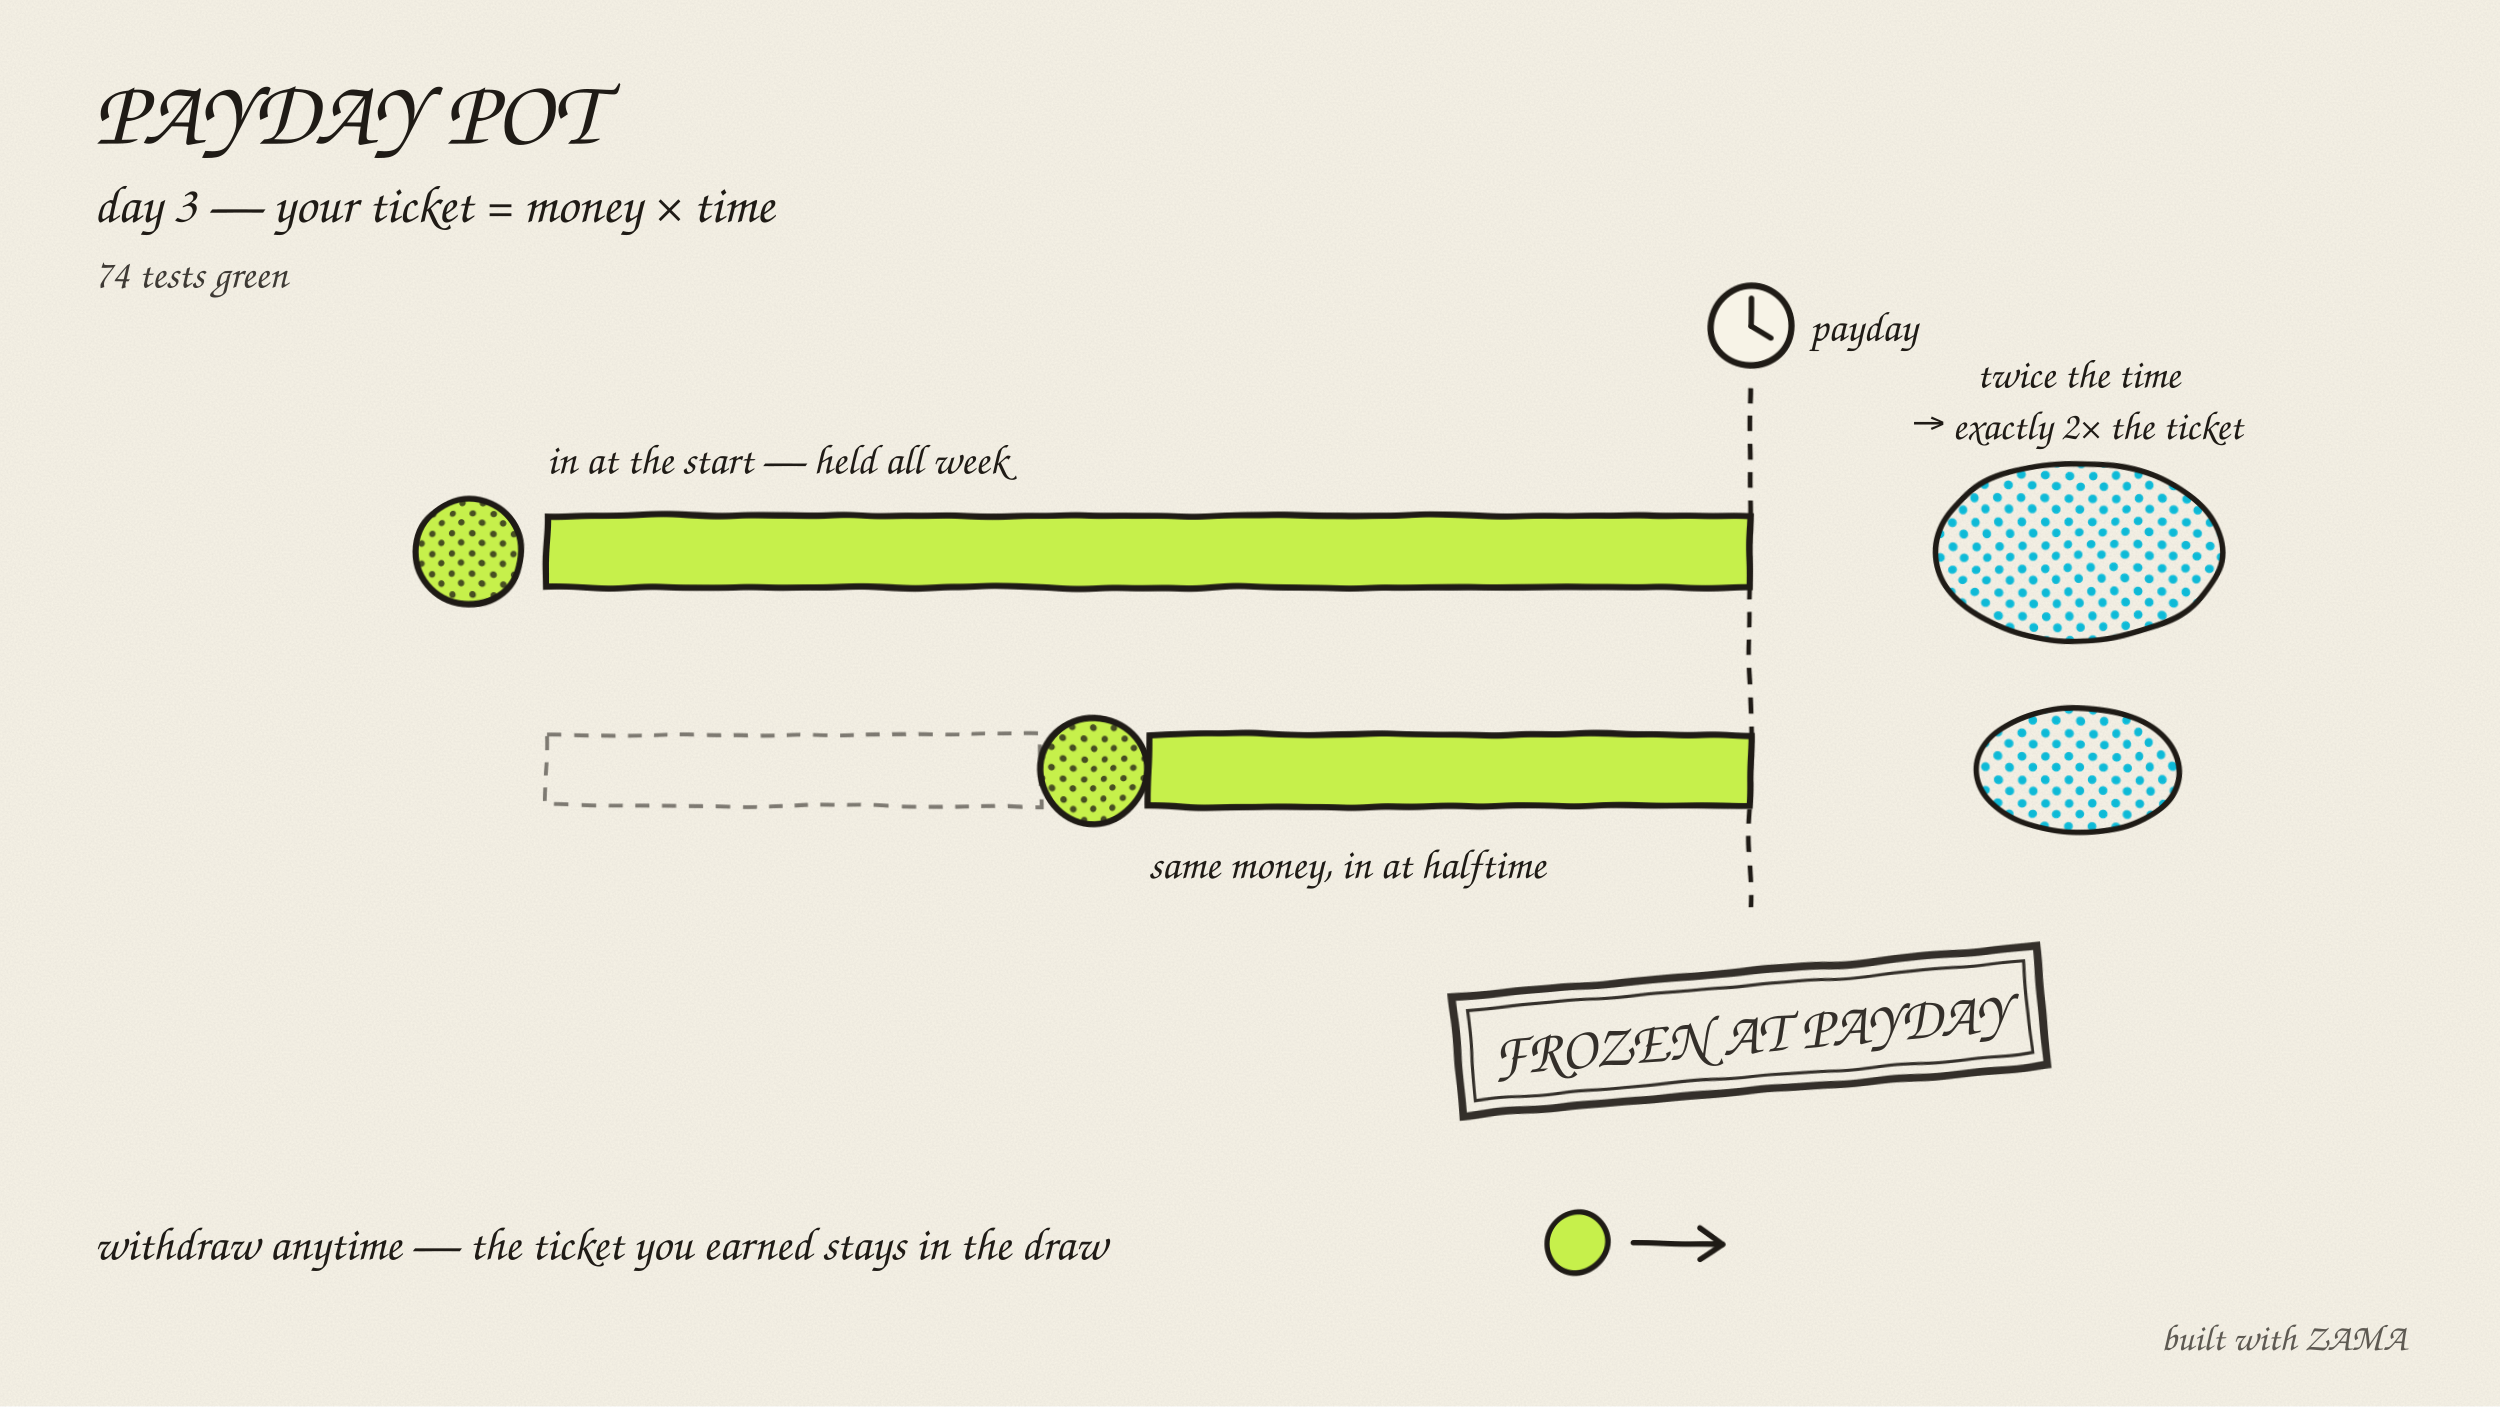
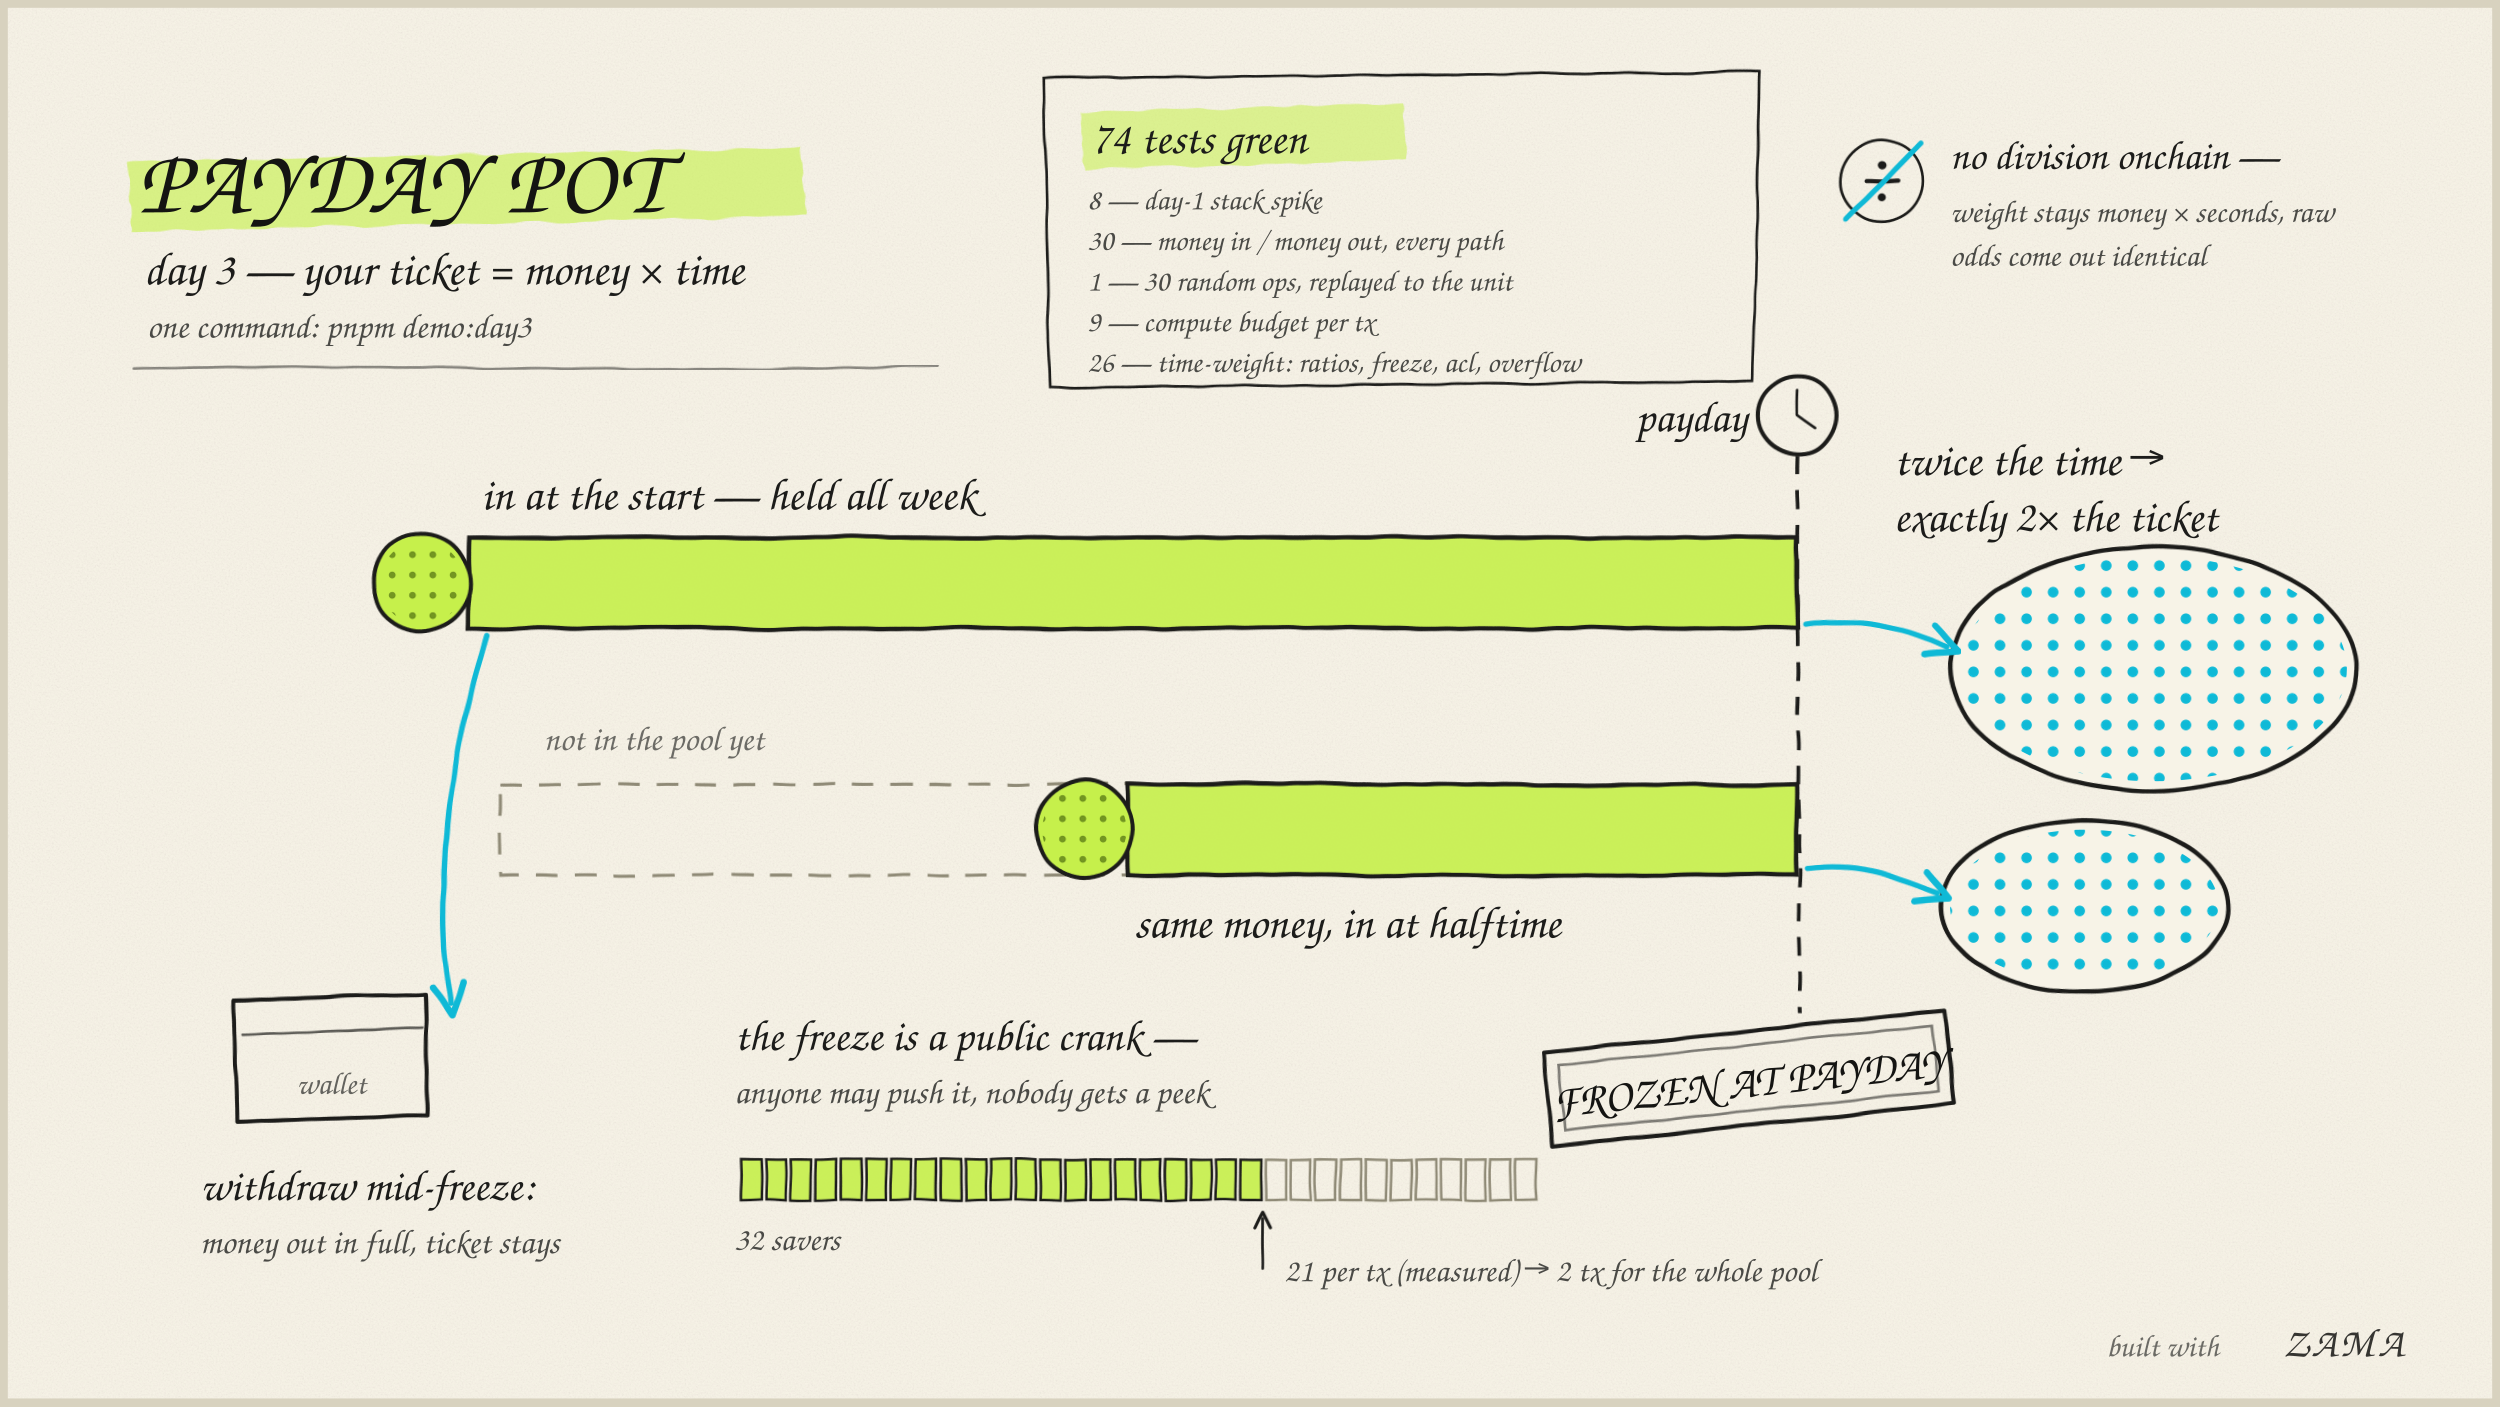
- <svg xmlns="http://www.w3.org/2000/svg" viewBox="0 0 1600 900">
+ <svg xmlns="http://www.w3.org/2000/svg" viewBox="0 0 1600 900" width="1600" height="900">
  <defs>
-     <filter id="wobble" x="-8%" y="-8%" width="116%" height="116%">
-       <feTurbulence type="fractalNoise" baseFrequency="0.018" numOctaves="2" seed="7" result="n" />
-       <feDisplacementMap in="SourceGraphic" in2="n" scale="4" />
+     <filter id="rough" x="-10%" y="-10%" width="120%" height="120%">
+       <feTurbulence type="fractalNoise" baseFrequency="0.021" numOctaves="3" seed="7" result="n" />
+       <feDisplacementMap in="SourceGraphic" in2="n" scale="3.2" xChannelSelector="R" yChannelSelector="G" />
+     </filter>
+     <filter id="rough2" x="-10%" y="-10%" width="120%" height="120%">
+       <feTurbulence type="fractalNoise" baseFrequency="0.03" numOctaves="2" seed="19" result="n" />
+       <feDisplacementMap in="SourceGraphic" in2="n" scale="2.4" xChannelSelector="R" yChannelSelector="G" />
    </filter>
    <filter id="grain">
-       <feTurbulence type="fractalNoise" baseFrequency="0.8" numOctaves="2" seed="3" />
-       <feColorMatrix type="matrix" values="0 0 0 0 0  0 0 0 0 0  0 0 0 0 0  0 0 0 0.05 0" />
+       <feTurbulence type="fractalNoise" baseFrequency="0.85" numOctaves="4" seed="3" />
+       <feColorMatrix type="saturate" values="0" />
    </filter>
-     <pattern id="inkdots" width="13" height="13" patternUnits="userSpaceOnUse">
-       <circle cx="4" cy="4" r="2.1" fill="#1f1b16" opacity="0.75" />
-       <circle cx="10" cy="10" r="2.1" fill="#1f1b16" opacity="0.75" />
+     <filter id="marker" x="-15%" y="-25%" width="130%" height="150%">
+       <feTurbulence type="fractalNoise" baseFrequency="0.04 0.09" numOctaves="2" seed="11" result="n" />
+       <feDisplacementMap in="SourceGraphic" in2="n" scale="5" xChannelSelector="R" yChannelSelector="G" />
+     </filter>
+     <pattern id="cydots" width="17" height="17" patternUnits="userSpaceOnUse">
+       <circle cx="5" cy="5" r="3.4" fill="#0FB9D6" />
    </pattern>
-     <pattern id="cyandots" width="15" height="15" patternUnits="userSpaceOnUse">
-       <circle cx="4" cy="4" r="2.8" fill="#0FB9D6" />
-       <circle cx="11" cy="11" r="2.8" fill="#0FB9D6" />
+     <pattern id="limedots" width="13" height="13" patternUnits="userSpaceOnUse">
+       <circle cx="4" cy="4" r="2.2" fill="#2f4d00" opacity="0.55" />
    </pattern>
+     <marker id="ah" viewBox="0 0 12 12" refX="7" refY="6" markerWidth="7" markerHeight="7" orient="auto-start-reverse">
+       <path d="M1 1 L11 6 L1 11" fill="none" stroke="#0FB9D6" stroke-width="2.1" stroke-linecap="round" stroke-linejoin="round" />
+     </marker>
+     <marker id="ahk" viewBox="0 0 12 12" refX="7" refY="6" markerWidth="7" markerHeight="7" orient="auto-start-reverse">
+       <path d="M1 1 L11 6 L1 11" fill="none" stroke="#1c1c1a" stroke-width="2" stroke-linecap="round" stroke-linejoin="round" />
+     </marker>
  </defs>
-   <rect x="0" y="0" width="1600" height="900" fill="#F7F3E7" />
-   <rect x="0" y="0" width="1600" height="900" filter="url(#grain)" />
-   <text x="60" y="92" font-family="Marker Felt, Comic Sans MS, cursive" font-size="60" fill="#1f1b16">PAYDAY POT</text>
-   <text x="60" y="142" font-family="Bradley Hand, Segoe Print, cursive" font-size="34" fill="#1f1b16">day 3 — your ticket = money × time</text>
-   <text x="60" y="184" font-family="Noteworthy, Segoe Print, cursive" font-size="26" fill="#1f1b16" opacity="0.85">74 tests green</text>
-   <g filter="url(#wobble)">
-     <line x1="1120" y1="248" x2="1120" y2="580" stroke="#1f1b16" stroke-width="3" stroke-dasharray="10 8" />
-     <circle cx="1120" cy="208" r="26" fill="#F7F3E7" stroke="#1f1b16" stroke-width="4" />
-     <line x1="1120" y1="208" x2="1120" y2="190" stroke="#1f1b16" stroke-width="3.5" stroke-linecap="round" />
-     <line x1="1120" y1="208" x2="1133" y2="216" stroke="#1f1b16" stroke-width="3.5" stroke-linecap="round" />
+   <style>
+     .ink   { fill:none; stroke:#1c1c1a; stroke-width:2.6; stroke-linecap:round; stroke-linejoin:round; }
+     .ink-t { fill:none; stroke:#1c1c1a; stroke-width:1.7; stroke-linecap:round; }
+     .cy    { fill:none; stroke:#0FB9D6; stroke-width:3.4; stroke-linecap:round; stroke-linejoin:round; }
+     .title { font-family:"Marker Felt","Bradley Hand","Comic Sans MS",cursive; fill:#141412; }
+     .hand  { font-family:"Bradley Hand","Noteworthy","Comic Sans MS",cursive; fill:#1c1c1a; }
+     .note  { font-family:"Noteworthy","Bradley Hand","Comic Sans MS",cursive; fill:#4a4a46; }
+   </style>
+   <rect width="1600" height="900" fill="#F7F3E7" />
+   <rect width="1600" height="900" filter="url(#grain)" opacity="0.13" style="mix-blend-mode:multiply" />
+   <rect width="1600" height="900" fill="none" stroke="#d8d2bf" stroke-width="10" />
+   <g filter="url(#marker)">
+     <path d="M82 104 L512 94 L516 138 L84 148 Z" fill="#C6F04B" opacity="0.62" />
  </g>
-   <text x="1158" y="218" font-family="Bradley Hand, Segoe Print, cursive" font-size="27" fill="#1f1b16">payday</text>
-   <text x="350" y="303" font-family="Bradley Hand, Segoe Print, cursive" font-size="27" fill="#1f1b16">in at the start — held all week</text>
-   <g filter="url(#wobble)">
-     <rect x="350" y="330" width="770" height="46" fill="#C6F04B" stroke="#1f1b16" stroke-width="4" />
-     <circle cx="300" cy="353" r="34" fill="#C6F04B" stroke="#1f1b16" stroke-width="4" />
-     <circle cx="300" cy="353" r="34" fill="url(#inkdots)" />
+   <text x="88" y="136" class="title" font-size="60" letter-spacing="1.5">PAYDAY POT</text>
+   <text x="92" y="182" class="hand" font-size="30" fill="#3d3d39">day 3 — your ticket = money × time</text>
+   <text x="94" y="216" class="note" font-size="22">one command: pnpm demo:day3</text>
+   <g filter="url(#rough2)">
+     <path d="M86 236 C 240 232, 420 240, 600 234" class="ink-t" opacity="0.5" />
  </g>
-   <g filter="url(#wobble)">
-     <rect x="350" y="470" width="316" height="46" fill="none" stroke="#1f1b16" stroke-width="2.5" stroke-dasharray="9 8" opacity="0.55" />
-     <rect x="735" y="470" width="385" height="46" fill="#C6F04B" stroke="#1f1b16" stroke-width="4" />
-     <circle cx="700" cy="493" r="34" fill="#C6F04B" stroke="#1f1b16" stroke-width="4" />
-     <circle cx="700" cy="493" r="34" fill="url(#inkdots)" />
+   <g filter="url(#rough)">
+     <path d="M668 50 L1126 46 L1122 244 L672 248 Z" class="ink-t" />
  </g>
-   <text x="735" y="562" font-family="Bradley Hand, Segoe Print, cursive" font-size="27" fill="#1f1b16">same money, in at halftime</text>
-   <text x="1330" y="248" font-family="Bradley Hand, Segoe Print, cursive" font-size="26" fill="#1f1b16" text-anchor="middle">twice the time</text>
-   <text x="1330" y="281" font-family="Bradley Hand, Segoe Print, cursive" font-size="26" fill="#1f1b16" text-anchor="middle">→ exactly 2× the ticket</text>
-   <g filter="url(#wobble)">
-     <ellipse cx="1330" cy="353" rx="92" ry="57" fill="url(#cyandots)" stroke="#1f1b16" stroke-width="3.5" />
-     <ellipse cx="1330" cy="493" rx="65" ry="40" fill="url(#cyandots)" stroke="#1f1b16" stroke-width="3.5" />
+   <g filter="url(#marker)">
+     <path d="M692 72 L898 66 L900 102 L694 108 Z" fill="#C6F04B" opacity="0.55" />
  </g>
-   <g transform="rotate(-5 1120 660)" opacity="0.9">
-     <g filter="url(#wobble)">
-       <rect x="932" y="622" width="376" height="76" fill="none" stroke="#1f1b16" stroke-width="5" />
-       <rect x="941" y="631" width="358" height="58" fill="none" stroke="#1f1b16" stroke-width="2" />
+   <text x="698" y="98" class="hand" font-size="29">74 tests green</text>
+   <text x="696" y="134" class="note" font-size="19">8 — day-1 stack spike</text>
+   <text x="696" y="160" class="note" font-size="19">30 — money in / money out, every path</text>
+   <text x="696" y="186" class="note" font-size="19">1 — 30 random ops, replayed to the unit</text>
+   <text x="696" y="212" class="note" font-size="19">9 — compute budget per tx</text>
+   <text x="696" y="238" class="note" font-size="19">26 — time-weight: ratios, freeze, acl, overflow</text>
+   <g filter="url(#rough)">
+     <circle cx="1204" cy="116" r="26" class="ink-t" />
+     <path d="M1194 116 L1214 116" class="ink" />
+     <circle cx="1204" cy="106" r="2.6" fill="#1c1c1a" />
+     <circle cx="1204" cy="126" r="2.6" fill="#1c1c1a" />
+     <path d="M1181 140 L1229 92" stroke="#0FB9D6" stroke-width="3.4" stroke-linecap="round" />
+   </g>
+   <text x="1248" y="108" class="hand" font-size="26">no division onchain —</text>
+   <text x="1248" y="142" class="note" font-size="20">weight stays money × seconds, raw</text>
+   <text x="1248" y="170" class="note" font-size="20">odds come out identical</text>
+   <g filter="url(#rough2)">
+     <path d="M1150 292 L1152 648" stroke="#1c1c1a" stroke-width="2.4" stroke-dasharray="12 10" fill="none" />
+     <circle cx="1150" cy="266" r="25" class="ink" />
+     <path d="M1150 266 L1150 250 M1150 266 L1162 274" class="ink-t" />
+   </g>
+   <text x="1118" y="276" class="hand" font-size="28" text-anchor="end">payday</text>
+   <text x="308" y="326" class="hand" font-size="29">in at the start — held all week</text>
+   <g filter="url(#rough)">
+     <rect x="300" y="344" width="850" height="58" fill="#C6F04B" fill-opacity="0.9" stroke="#1c1c1a" stroke-width="2.8" />
+     <circle cx="270" cy="373" r="31" fill="#C6F04B" stroke="#1c1c1a" stroke-width="2.6" />
+   </g>
+   <circle cx="270" cy="373" r="27" fill="url(#limedots)" />
+   <g filter="url(#rough)">
+     <rect x="320" y="502" width="402" height="58" fill="none" stroke="#8f8a76" stroke-width="2" stroke-dasharray="14 11" />
+     <rect x="722" y="502" width="428" height="58" fill="#C6F04B" fill-opacity="0.9" stroke="#1c1c1a" stroke-width="2.8" />
+     <circle cx="694" cy="531" r="31" fill="#C6F04B" stroke="#1c1c1a" stroke-width="2.6" />
+   </g>
+   <circle cx="694" cy="531" r="27" fill="url(#limedots)" />
+   <text x="726" y="600" class="hand" font-size="29">same money, in at halftime</text>
+   <text x="348" y="480" class="note" font-size="22" opacity="0.8">not in the pool yet</text>
+   <text x="1212" y="304" class="hand" font-size="29">twice the time →</text>
+   <text x="1212" y="340" class="hand" font-size="29">exactly 2× the ticket</text>
+   <g filter="url(#rough)">
+     <ellipse cx="1378" cy="428" rx="130" ry="78" fill="#F7F3E7" stroke="#1c1c1a" stroke-width="2.8" />
+     <ellipse cx="1334" cy="580" rx="92" ry="55" fill="#F7F3E7" stroke="#1c1c1a" stroke-width="2.8" />
+   </g>
+   <ellipse cx="1378" cy="428" rx="124" ry="72" fill="url(#cydots)" />
+   <ellipse cx="1334" cy="580" rx="86" ry="49" fill="url(#cydots)" />
+   <g filter="url(#rough2)">
+     <path d="M1156 400 C 1190 394, 1216 402, 1246 414" class="cy" marker-end="url(#ah)" />
+     <path d="M1156 556 C 1186 552, 1212 560, 1240 572" class="cy" marker-end="url(#ah)" />
+   </g>
+   <g transform="rotate(-6 1119 690)">
+     <g filter="url(#rough)">
+       <rect x="990" y="660" width="258" height="60" class="ink" />
+       <rect x="999" y="669" width="240" height="42" class="ink-t" opacity="0.55" />
    </g>
-     <text x="1120" y="674" font-family="Marker Felt, Comic Sans MS, cursive" font-size="38" fill="#1f1b16" text-anchor="middle">FROZEN AT PAYDAY</text>
+     <text x="1119" y="702" class="title" font-size="29" text-anchor="middle" fill="#2a2a26">FROZEN AT PAYDAY</text>
  </g>
-   <text x="60" y="806" font-family="Noteworthy, Segoe Print, cursive" font-size="30" fill="#1f1b16">withdraw anytime — the ticket you earned stays in the draw</text>
-   <g filter="url(#wobble)">
-     <circle cx="1010" cy="796" r="20" fill="#C6F04B" stroke="#1f1b16" stroke-width="3.5" />
-     <line x1="1046" y1="796" x2="1102" y2="796" stroke="#1f1b16" stroke-width="3.5" stroke-linecap="round" />
-     <line x1="1102" y1="796" x2="1088" y2="786" stroke="#1f1b16" stroke-width="3.5" stroke-linecap="round" />
-     <line x1="1102" y1="796" x2="1088" y2="806" stroke="#1f1b16" stroke-width="3.5" stroke-linecap="round" />
+   <g filter="url(#rough)">
+     <path d="M312 406 C 286 486, 278 570, 288 642" class="cy" marker-end="url(#ah)" />
+     <path d="M150 640 L272 636 L274 714 L152 718 Z" class="ink" />
+     <path d="M156 662 L270 658" class="ink-t" opacity="0.7" />
  </g>
-   <text x="1540" y="864" font-family="Bradley Hand, Segoe Print, cursive" font-size="24" fill="#1f1b16" opacity="0.7" text-anchor="end">built with ZAMA</text>
+   <text x="212" y="700" class="note" font-size="20" text-anchor="middle" opacity="0.85">wallet</text>
+   <text x="128" y="768" class="hand" font-size="28">withdraw mid-freeze:</text>
+   <text x="128" y="802" class="note" font-size="22">money out in full, ticket stays</text>
+   <text x="470" y="672" class="hand" font-size="28">the freeze is a public crank —</text>
+   <text x="470" y="706" class="note" font-size="22">anyone may push it, nobody gets a peek</text>
+   <g filter="url(#rough2)">
+     <g fill="#C6F04B" fill-opacity="0.9" stroke="#1c1c1a" stroke-width="1.6">
+       <rect x="474" y="742" width="13" height="26" />
+       <rect x="490" y="742" width="13" height="26" />
+       <rect x="506" y="742" width="13" height="26" />
+       <rect x="522" y="742" width="13" height="26" />
+       <rect x="538" y="742" width="13" height="26" />
+       <rect x="554" y="742" width="13" height="26" />
+       <rect x="570" y="742" width="13" height="26" />
+       <rect x="586" y="742" width="13" height="26" />
+       <rect x="602" y="742" width="13" height="26" />
+       <rect x="618" y="742" width="13" height="26" />
+       <rect x="634" y="742" width="13" height="26" />
+       <rect x="650" y="742" width="13" height="26" />
+       <rect x="666" y="742" width="13" height="26" />
+       <rect x="682" y="742" width="13" height="26" />
+       <rect x="698" y="742" width="13" height="26" />
+       <rect x="714" y="742" width="13" height="26" />
+       <rect x="730" y="742" width="13" height="26" />
+       <rect x="746" y="742" width="13" height="26" />
+       <rect x="762" y="742" width="13" height="26" />
+       <rect x="778" y="742" width="13" height="26" />
+       <rect x="794" y="742" width="13" height="26" />
+     </g>
+     <g fill="none" stroke="#8f8a76" stroke-width="1.6">
+       <rect x="810" y="742" width="13" height="26" />
+       <rect x="826" y="742" width="13" height="26" />
+       <rect x="842" y="742" width="13" height="26" />
+       <rect x="858" y="742" width="13" height="26" />
+       <rect x="874" y="742" width="13" height="26" />
+       <rect x="890" y="742" width="13" height="26" />
+       <rect x="906" y="742" width="13" height="26" />
+       <rect x="922" y="742" width="13" height="26" />
+       <rect x="938" y="742" width="13" height="26" />
+       <rect x="954" y="742" width="13" height="26" />
+       <rect x="970" y="742" width="13" height="26" />
+     </g>
+     <path d="M808 812 L808 780" class="ink-t" marker-end="url(#ahk)" />
+   </g>
+   <text x="470" y="800" class="note" font-size="21">32 savers</text>
+   <text x="822" y="820" class="note" font-size="21">21 per tx (measured) → 2 tx for the whole pool</text>
+   <text x="1420" y="868" class="note" font-size="20" text-anchor="end" opacity="0.8">built with</text>
+   <text x="1538" y="868" class="title" font-size="26" text-anchor="end" opacity="0.85" letter-spacing="2">ZAMA</text>
</svg>
